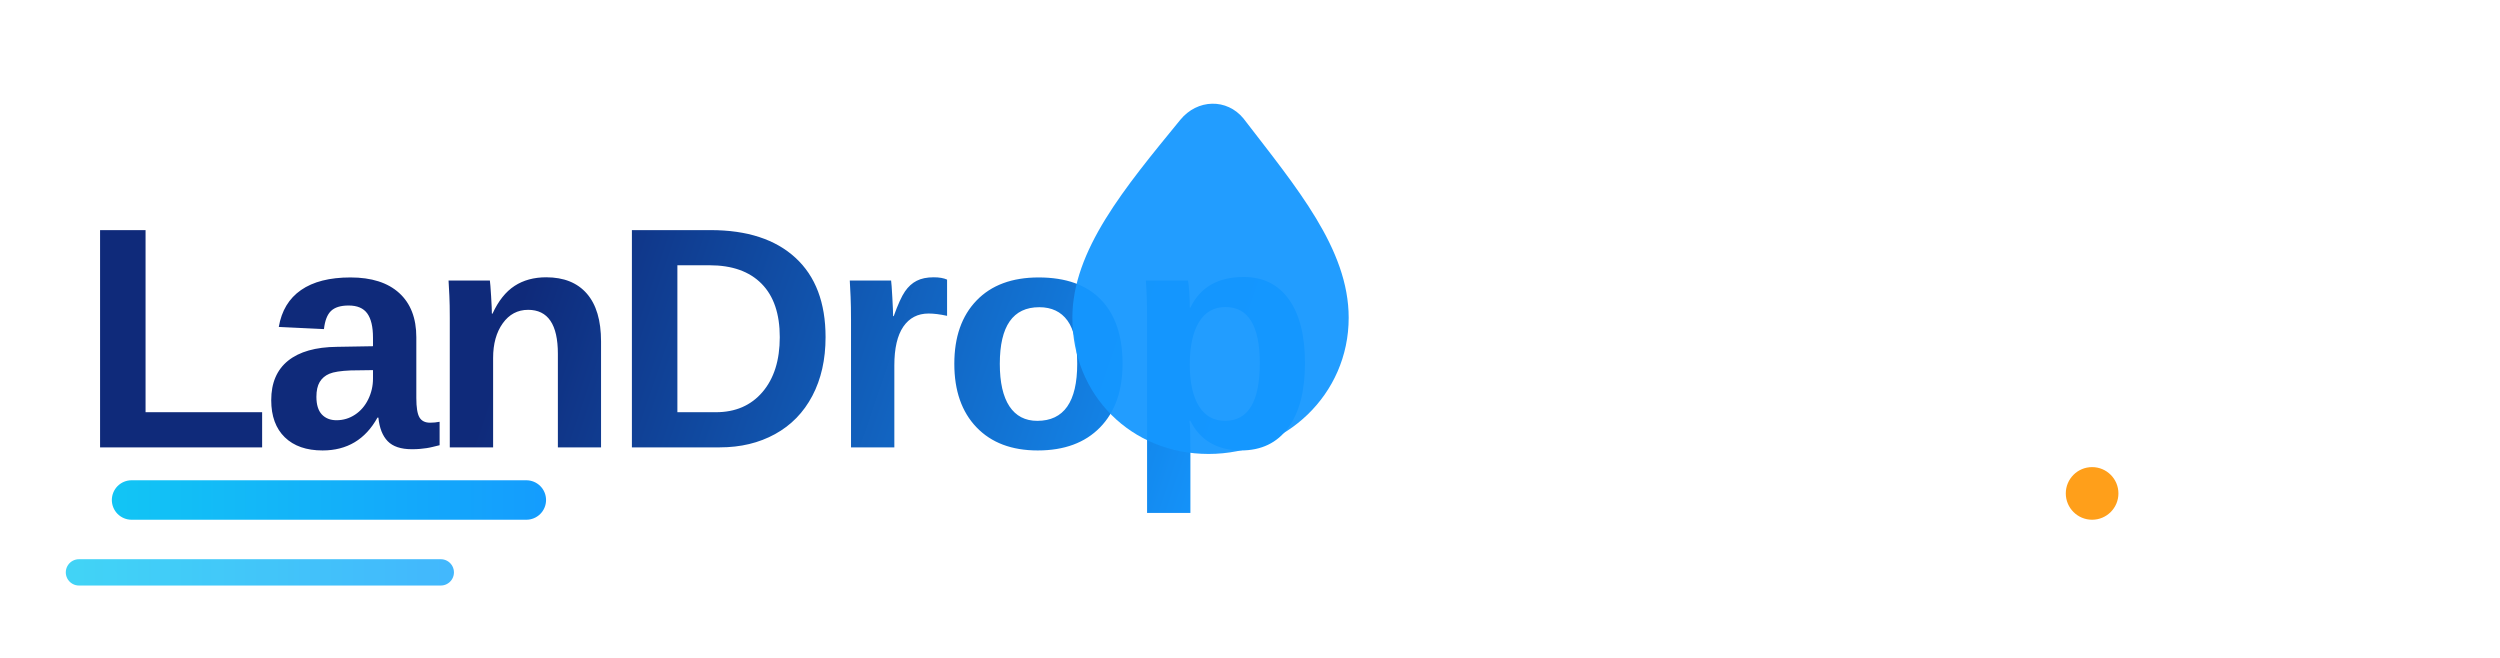
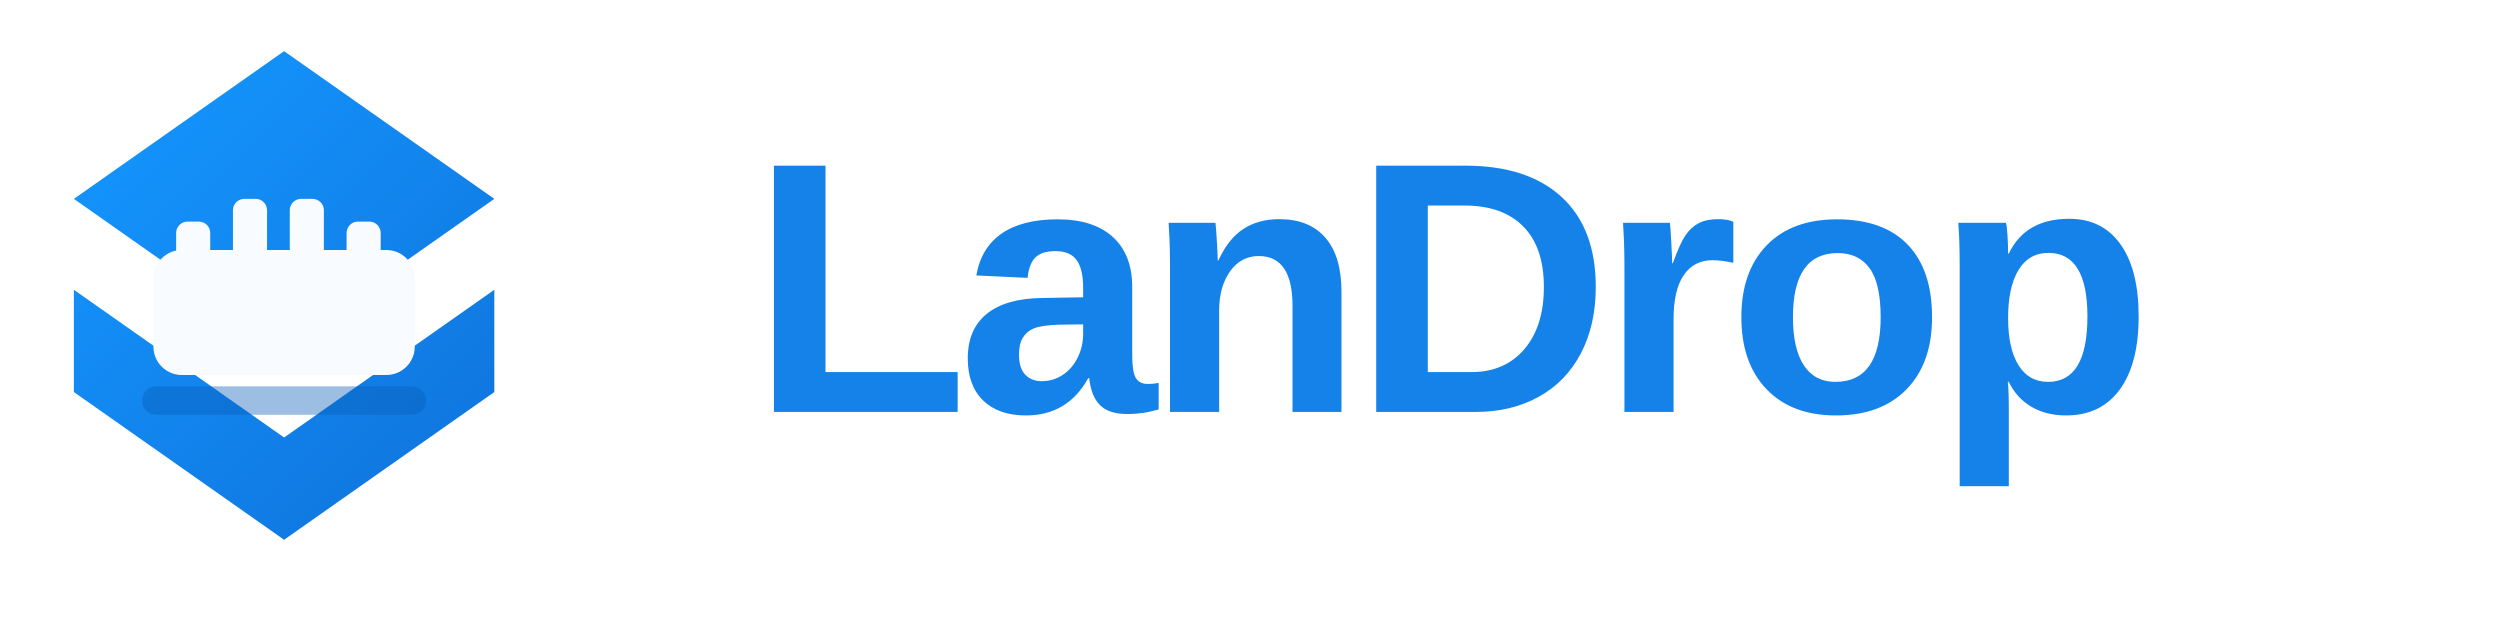
- <svg xmlns="http://www.w3.org/2000/svg" width="760" height="200" viewBox="0 0 760 200" fill="none">
+ <svg xmlns="http://www.w3.org/2000/svg" width="880" height="220" viewBox="0 0 880 220" fill="none">
  <defs>
-     <linearGradient id="wordmark-fill" x1="150" y1="20" x2="620" y2="180" gradientUnits="userSpaceOnUse">
-       <stop stop-color="#0F2A7A" />
-       <stop offset="0.45" stop-color="#1497FF" />
-       <stop offset="1" stop-color="#12C8F4" />
-     </linearGradient>
-     <linearGradient id="speed-fill" x1="0" y1="0" x2="160" y2="0" gradientUnits="userSpaceOnUse">
-       <stop stop-color="#12C8F4" />
-       <stop offset="1" stop-color="#1497FF" />
+     <linearGradient id="ld-app-blue" x1="18" y1="18" x2="176" y2="176" gradientUnits="userSpaceOnUse">
+       <stop stop-color="#1497FF" />
+       <stop offset="1" stop-color="#0F6FD8" />
    </linearGradient>
  </defs>
-   <rect width="760" height="200" rx="32" fill="none" />
-   <g transform="translate(24 26)">
-     <text x="0" y="110" fill="url(#wordmark-fill)" font-family="'Trebuchet MS', 'Segoe UI', Arial, sans-serif" font-size="96" font-weight="800" letter-spacing="-3">LanDrop</text>
-     <path d="M354 10C370.16 31.031 386 49.669 386 70.6C386 93.912 366.859 112 343.4 112C319.941 112 302 94.189 302 70.6C302 50.109 317.92 31.074 334.8 10.44C340.025 4.053 348.947 3.876 354 10Z" fill="url(#speed-fill)" opacity="0.94" />
-     <path d="M16 126H136" stroke="url(#speed-fill)" stroke-width="12" stroke-linecap="round" />
-     <path d="M0 148H110" stroke="url(#speed-fill)" stroke-width="8" stroke-linecap="round" opacity="0.8" />
-     <circle cx="612" cy="124" r="8" fill="#FF9F1A" />
+   <g transform="translate(8 18)">
+     <path d="M92 0L166 52L92 104L18 52L92 0Z" fill="url(#ld-app-blue)" />
+     <path d="M18 84L92 136L166 84V120L92 172L18 120V84Z" fill="url(#ld-app-blue)" />
+     <rect x="46" y="70" width="92" height="44" rx="10" fill="#F8FBFF" />
+     <rect x="54" y="60" width="12" height="34" rx="4" fill="#F8FBFF" />
+     <rect x="74" y="52" width="12" height="42" rx="4" fill="#F8FBFF" />
+     <rect x="94" y="52" width="12" height="42" rx="4" fill="#F8FBFF" />
+     <rect x="114" y="60" width="12" height="34" rx="4" fill="#F8FBFF" />
+     <rect x="42" y="118" width="100" height="10" rx="5" fill="#085CB7" opacity="0.4" />
  </g>
+   <text x="264" y="145" fill="#1482E8" font-family="'Trebuchet MS', 'Segoe UI', Arial, sans-serif" font-size="126" font-weight="800" letter-spacing="-4">LanDrop</text>
</svg>
